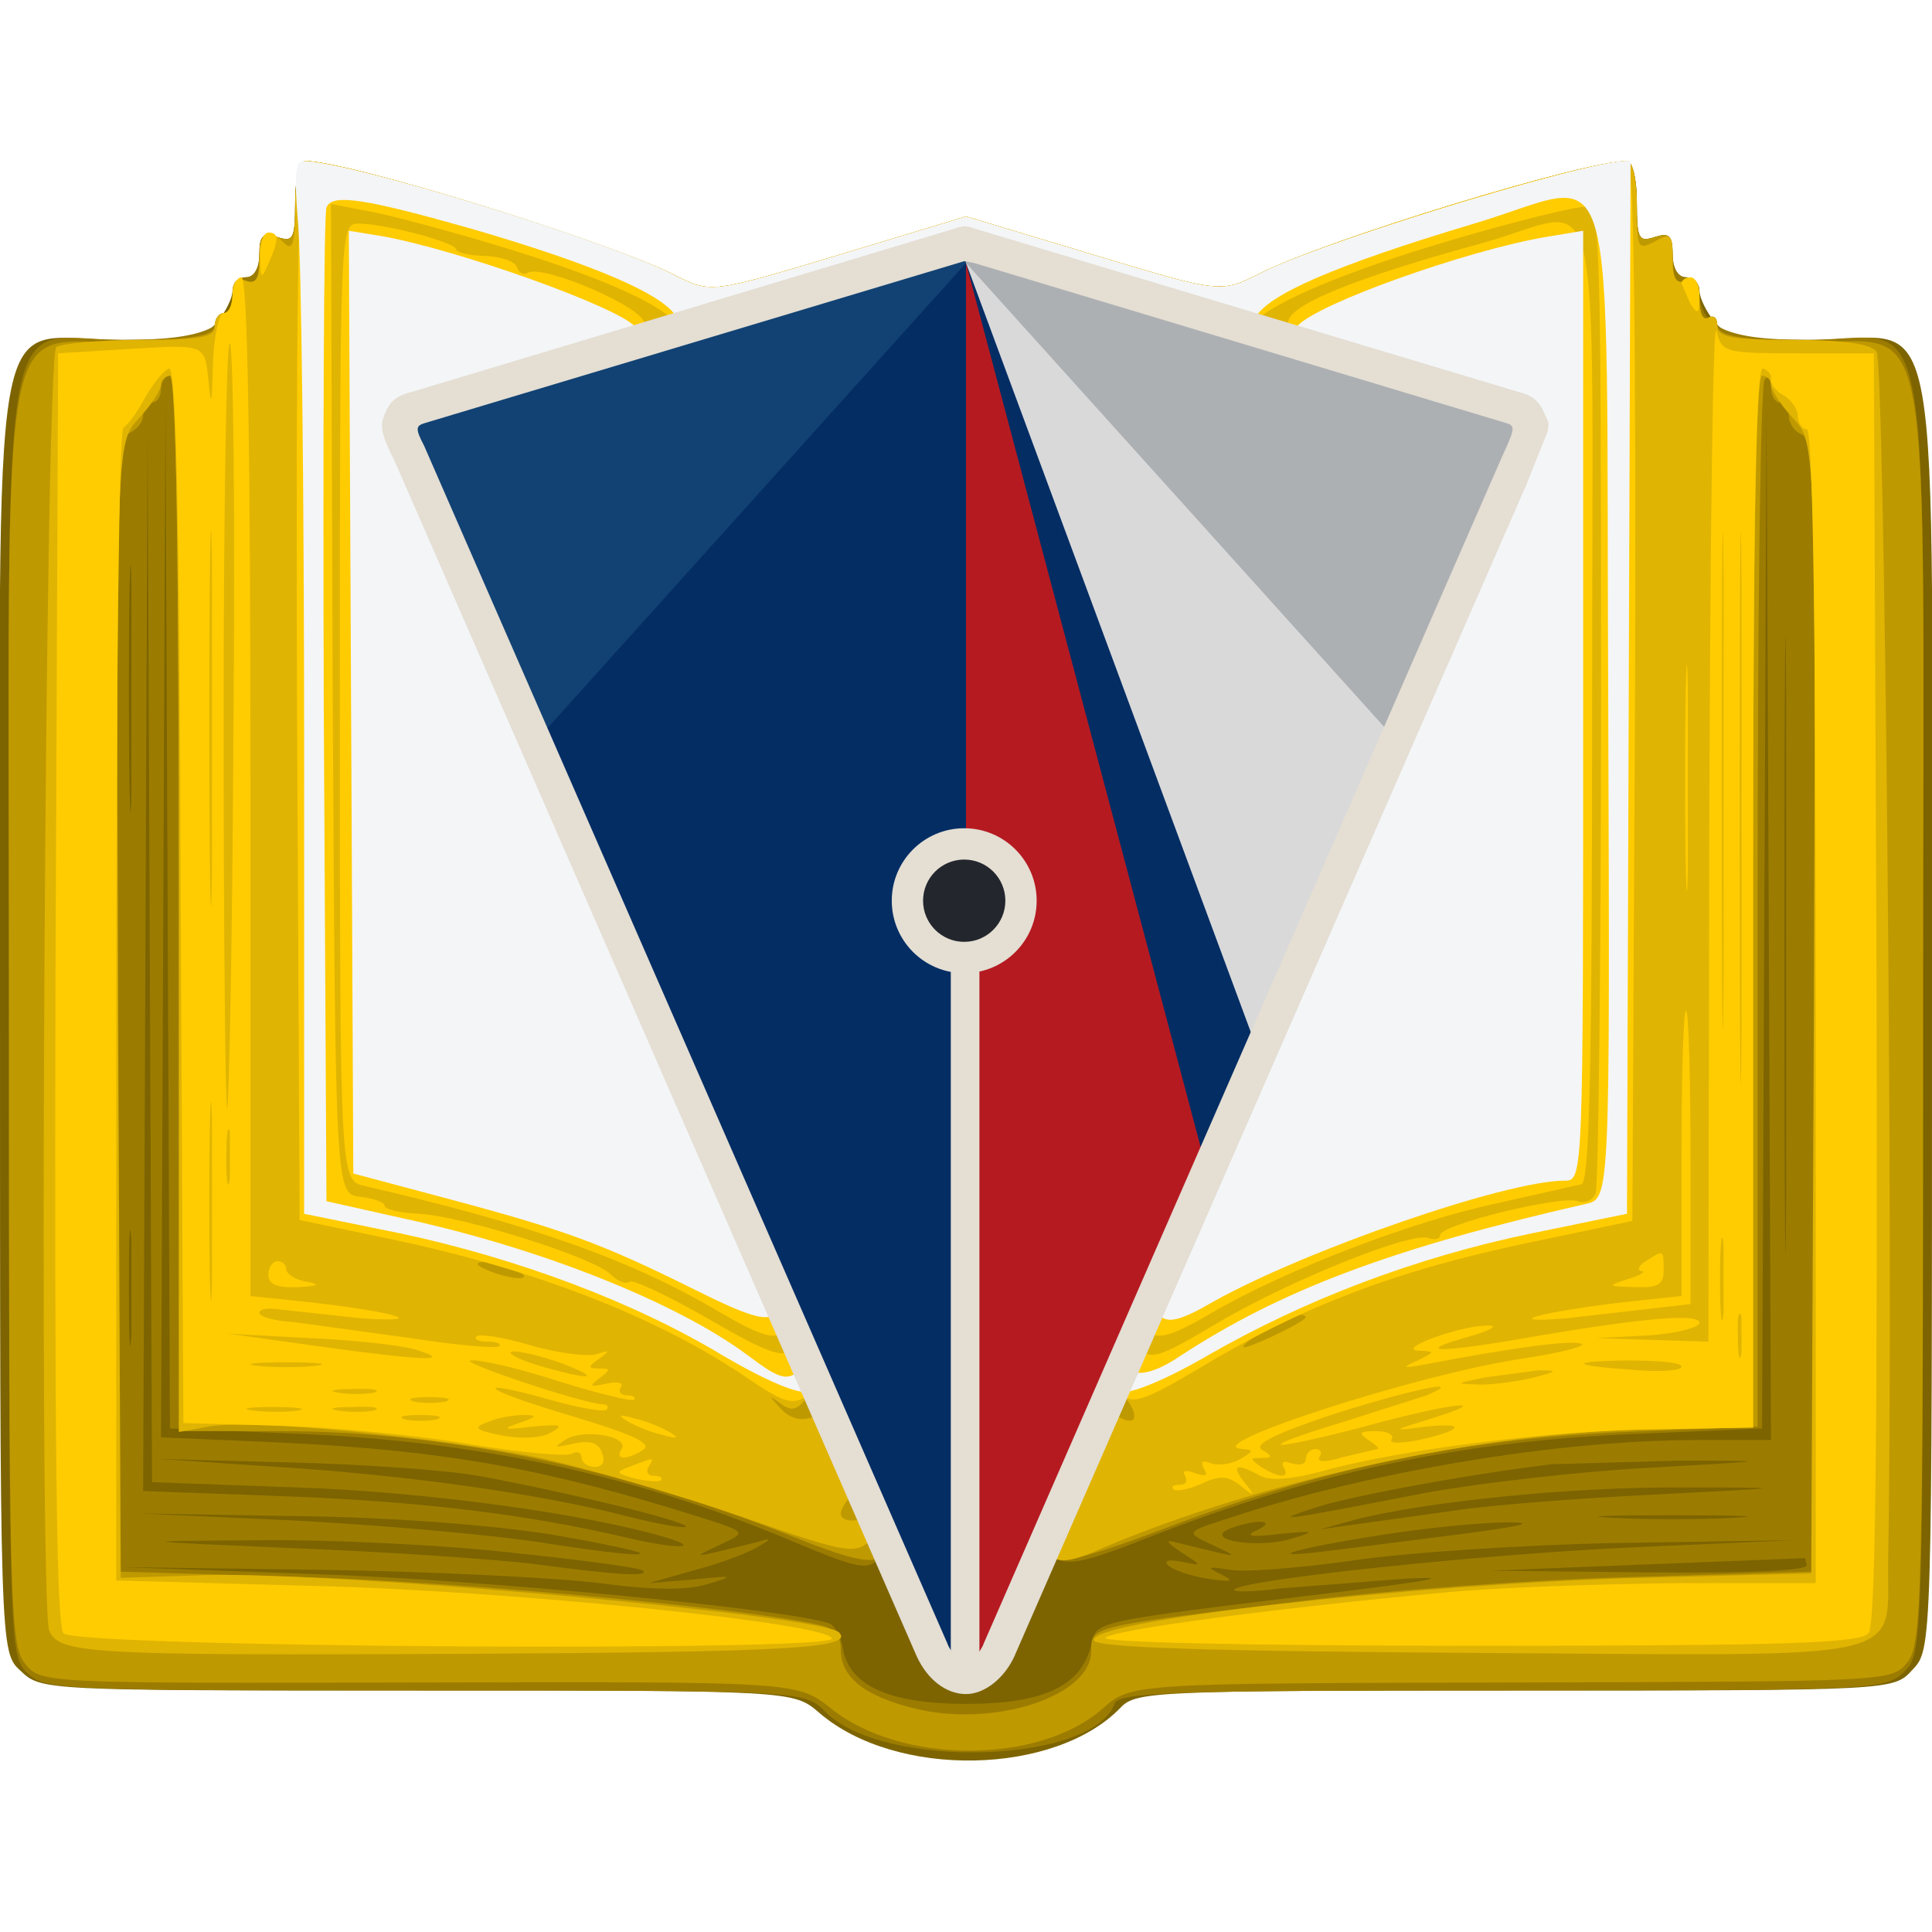
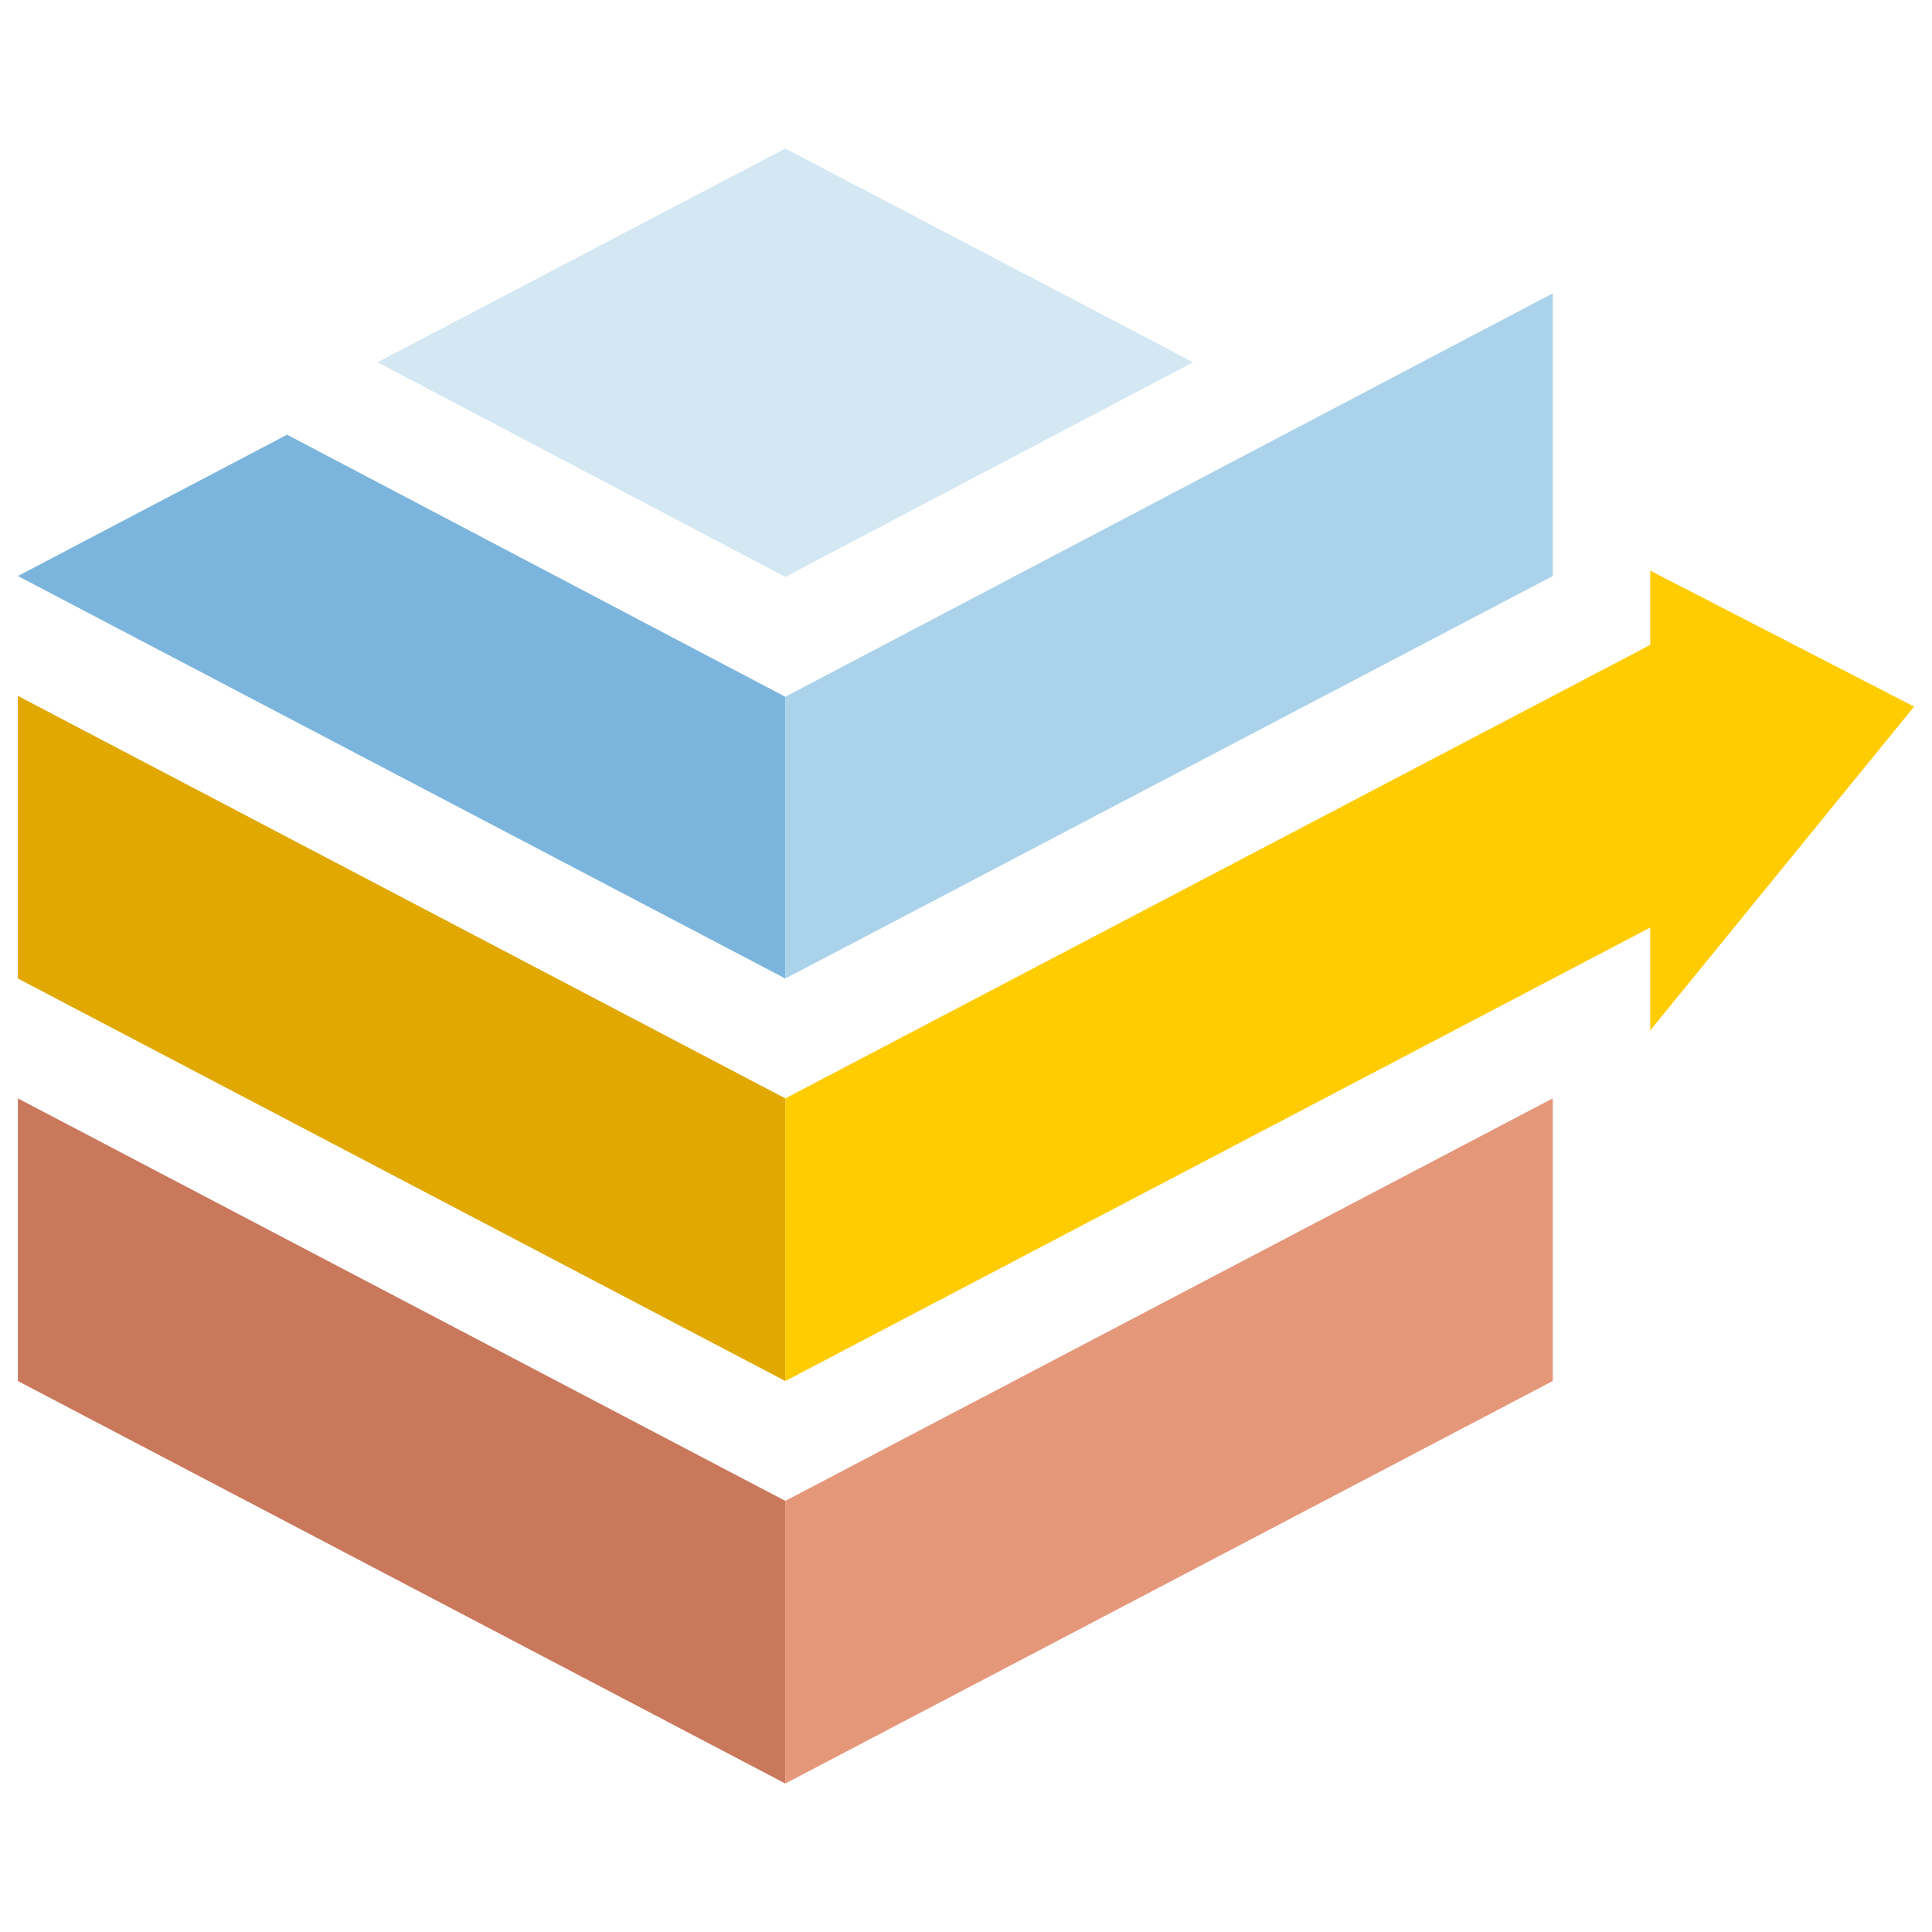
<svg xmlns="http://www.w3.org/2000/svg" viewBox="0 0 216 216">
-   <path d="M33 22.6c0 4.1-.2 4.5-2 3.9-1.6-.5-2-.2-2 1.9 0 1.6-.6 2.6-1.5 2.6-.8 0-1.5.7-1.5 1.5 0 .8-.8 2.4-1.7 3.5-1.5 1.7-3 2-11 2-14.8 0-13.3-8.4-13.3 75.5 0 71.2 0 71.2 2.3 73.3 2.3 2.2 2.6 2.2 44.4 2.2 42 0 42 0 44.9 2.5 8.6 7.4 26.4 7 33.7-.6 1.7-1.8 4-1.9 44.1-1.9 42.3 0 42.3 0 44.4-2.3 2.2-2.3 2.2-2.3 2.2-73.5 0-83.8 1.5-75.2-13.3-75.2-8 0-9.5-.3-11-2-.9-1.1-1.7-2.7-1.7-3.5 0-.8-.7-1.5-1.5-1.5-.9 0-1.5-1-1.5-2.6 0-2.1-.4-2.4-2-1.9-1.8.6-2 .2-2-3.9 0-2.6-.5-4.6-1.1-4.6-4.8 0-33.2 8.7-40.9 12.5-4.5 2.3-4.5 2.3-18.7-2l-14.3-4.3-14.2 4.3c-14.3 4.3-14.3 4.3-18.3 2.3-7.4-3.8-36.6-12.8-41.4-12.8-.6 0-1.1 2-1.1 4.6z" fill="#7d6400" />
-   <path d="M33 22.6c0 4.1-.2 4.5-2 3.9-1.6-.5-2-.2-2 1.9 0 1.6-.6 2.6-1.5 2.6-.8 0-1.5.7-1.5 1.5 0 4.1-3.1 5.5-12.2 5.5-14.2 0-12.8-8.4-12.8 75.5 0 70.2 0 71.5 2 73.5 1.9 1.9 3.3 2 44.5 2 42.4 0 42.4 0 44.8 2.4 6.5 6.5 29.8 5.8 32.3-.9.5-1.3 5.8-1.5 43.3-1.5 41.6 0 42.8-.1 44.9-2 2.2-2.1 2.2-2.1 2.2-74 0-83.7 1.5-75-13-75-8.9 0-12-1.4-12-5.5 0-.8-.7-1.5-1.5-1.5-.9 0-1.5-1-1.5-2.6 0-2.1-.4-2.4-2-1.9-1.8.6-2 .2-2-3.9 0-2.6-.5-4.6-1.1-4.6-4.8 0-33.2 8.7-40.9 12.5-4.5 2.3-4.5 2.3-18.7-2l-14.3-4.3-14.2 4.3c-14.3 4.3-14.3 4.3-18.3 2.3-7.4-3.8-36.6-12.8-41.4-12.8-.6 0-1.1 2-1.1 4.6zM33.3 160.3c20.2.8 38.1 4.7 55.5 12.1 7.2 3 8.2 3.2 9.5 1.8 1.4-1.3 1.9-.8 4.9 5.4 1.9 4 3.9 6.9 4.8 6.9.9 0 2.9-2.9 4.7-6.8 2.9-6 3.5-6.6 5.1-5.6 1.5 1 3.5.6 10.3-2.1 19.2-7.5 35.2-10.9 55.1-11.7l13.8-.6.5-115.2.5 116.5-8.2 0c-15.6 0-36.6 3.5-52.3 8.7-5 1.6-5 1.6-2 3 2.8 1.3 2.9 1.4.3.8l-4.5-1.1c-1.1-.3-.8.1.7 1.1 2.5 1.6 2.5 1.6.1 1.1-1.5-.3-2-.1-1.5.4.5.5 2.5 1.2 4.4 1.5 2.8.4 3.1.3 1.5-.5-1.7-.8-1.5-.9 1-.5 1.7.3 7.7-.2 13.5-1 5.8-.9 19.3-1.8 30-2l19.5-.3-18 .8c-17.2.8-43.4 3.6-44.5 4.7-.3.3 2 .3 5-.1l14-1.1c5.7-.3 3.3.2-7.4 1.5-28.1 3.4-26.9 3.2-27.6 5.9-1.1 4.6-5.3 6.6-14 6.6-8.7 0-13.2-2.1-13.8-6.4-.2-1.2-.9-2.4-1.5-2.6-4.6-1.6-39-4.9-57.2-5.5l-22-.8 22.5.3c12.4.2 26.4.9 31.1 1.5 6 .8 9.7.8 12 .1 3.1-.9 3-1-1.6-.5l-5 .4 5.3-1.5c3-.8 6.1-2 7-2.6 1.5-.9 1.5-1-.1-.5l-4.5 1.1c-2.6.6-2.5.5.3-.8 3-1.4 3-1.4-2-3-17.4-5.5-28.6-7.5-46.7-8.4l-13.8-.6.5-116.2.5 115.2zM33.3 166.3c14.7.5 32.5 3 41.2 5.6 4.2 1.3 1 1.3-4.5 0-11.1-2.6-22.7-4-37.7-4.6l-16.3-.6.5-119.2.5 118.2zM199.7 133.8c-.1 15.2-.2 2.5-.2-28.3 0-30.8.1-43.3.2-27.7zM14.7 88.2c-.1 6.2-.3 1.2-.3-11.2 0-12.4.2-17.4.3-11.3zM14.7 149.2c-.2 2.9-.3.6-.3-5.2 0-5.8.1-8.1.3-5.3zM53.5 165c10.3 1.9 23.7 5.2 23.2 5.7-.3.2-3.1-.3-6.3-1.1-9.9-2.6-25.2-4.7-39.4-5.6l-13.5-.9 15 .4c8.3.2 17.7.9 21 1.5zM184.4 164.1c-7.7.4-18.9 1.7-25 2.8-16.4 3.2-17.4 3.3-12.5 1.7 3.8-1.3 17.4-3.8 26.6-4.9l14-.4c11 0 11 0-3.1.8zM185 167.1c-8.5.4-18.6 1.2-22.5 1.8l-15 2.1 4-1.1c7.8-2 24.2-3.7 36.5-3.6 12.5 0 12.5 0-3 .8zM61.3 171.5c5.9 1 10.6 2 10.3 2.2-.2.3-5.1-.3-10.8-1.2-5.7-.9-18.3-2-27.9-2.5l-17.4-.8 17.5.3c10.5.1 21.8 1 28.3 2zM193.8 169.7c-3.8.2-9.8.2-13.5 0-3.8-.2-.7-.3 6.7-.3 7.4 0 10.5.1 6.8.3zM140.5 171.1c-1.4.6-.7.8 2.5.4 4-.4 4.2-.3 1.5.5-3.7 1.2-10.2.2-7-1.1 2.9-1.1 5.5-1 3 .2zM163.5 171.5l-15 1.9c-8.1 1-3.7-.3 6-1.8 5-.8 11.3-1.4 14-1.4 3.4 0 1.8.4-5 1.3zM57.3 173.6c7.8.8 14.4 1.7 14.6 2 .7.7-2.9.5-11.9-.7-4.7-.6-16.8-1.4-27-1.8-18.5-.8-18.5-.8-4.2-.9 7.9-.1 20.7.5 28.5 1.4zM202 175c0 .6-6.4.9-17.7.8l-17.8-.2 35.3-1.4z" fill="#9c7c00" />
-   <path d="M33 22.6c0 4.1-.2 4.5-2 3.9-1.7-.5-2-.2-2 2.4 0 2.3-.4 2.9-1.5 2.5-1-.4-1.5 0-1.5 1.5 0 1.2-.4 2.1-1 2.1-.5 0-1 .6-1 1.4 0 1.1-2.2 1.5-9.6 1.8-14.9.5-13.4-7.8-13.4 75.3 0 66 .1 70.4 1.8 72.5 1.8 2.2 1.8 2.2 44 2.1 42.3-.1 42.3-.1 46.1 2.9 7.8 6.3 23.3 6.3 30.4 0 3.2-2.8 3.2-2.8 45.7-2.9 42.1-.1 42.5-.1 44.2-2.2 1.7-2 1.8-7 1.8-72.9 0-83 1.6-74.3-13.6-74.8-7.4-.3-9.4-.7-9.4-1.9 0-.8-.4-1.1-1-.8-.6.4-1-.5-1-2 0-2-.4-2.6-1.5-2.1-1.1.4-1.5-.2-1.5-2.5 0-2.6-.3-2.9-2-2.4-1.8.6-2 .2-2-3.9 0-2.6-.5-4.6-1.1-4.6-4.8 0-33.2 8.7-40.9 12.5-4.5 2.3-4.5 2.3-18.7-2l-14.3-4.3-14.2 4.3c-14.3 4.3-14.3 4.3-18.3 2.3-7.4-3.8-36.6-12.8-41.4-12.8-.6 0-1.1 2-1.1 4.6zM20 101l0 59 11.3 0c17.9 0 37.6 4 56.6 11.5 7.2 2.9 9.5 3.4 10.6 2.5 1.2-1 2 .1 4.7 5.7 1.9 3.9 3.9 6.8 4.8 6.8.9 0 2.9-2.9 4.8-6.9 2.7-5.6 3.5-6.6 4.7-5.6 1.1.9 3.9.2 13.2-3.3 17.4-6.6 32.7-9.8 50.8-10.6l15-.6 0-58.2c0-32 .3-58.5.8-58.9.4-.4.7 0 .7.9 0 1 .5 1.7 1 1.7.6 0 1 .7 1 1.5 0 .9.7 1.8 1.5 2.1 1.3.5 1.5 8.6 1.5 63.9l0 63.2-20.2.6c-11.2.3-27.9 1.5-37.3 2.7-23.9 2.9-23.5 2.8-23.5 5.6 0 5.1-11 8.6-19.8 6.4-5.6-1.4-8.2-3.5-8.2-6.6 0-1.6-.7-2.4-2.7-2.8-8.7-1.9-40.6-4.8-58-5.3l-20.3-.6 0-63.4c0-55.4.2-63.4 1.5-63.9.8-.4 1.5-1.2 1.5-2 0-.8.5-1.4 1-1.4.6 0 1-.7 1-1.5 0-.8.5-1.5 1-1.5.7 0 1 20.3 1 59z" fill="#bf9900" />
-   <path d="M33 23.2c0 4-.3 4.9-1.2 4-1.9-1.9-2.8-1.4-2.8 1.8 0 2.2-.4 2.8-1.5 2.4-1-.4-1.5 0-1.5 1.5 0 1.2-.4 2.1-1 2.1-.5 0-1 .7-1 1.5 0 1.2-1.6 1.5-8.2 1.5-4.6 0-8.9.4-9.5.8-1.3.8-2 140.1-.8 143.5 1.1 2.6 4.4 2.8 46.7 2.6 35.8-.2 43.4-.6 41.6-2.4-1.9-1.9-55.9-6.8-70.8-6.4l-9.5.3-.3-63.4c-.2-63.5-.2-63.5 2.3-66.2 1.4-1.5 2.5-3.2 2.5-3.8 0-.5.5-1 1-1 .7 0 1 20.3 1 59l0 59.1 3.3-.6c4.7-.9 26.2 1.2 37.5 3.6 5.3 1.2 15.3 4.1 22.2 6.5 11.4 4 12.6 4.2 14.2 2.7 1.6-1.4 2-1 5.5 6.3 2.2 4.7 4.4 7.9 5.3 7.9.9 0 2.9-2.9 4.8-6.9 2.6-5.4 3.5-6.6 4.6-5.7 1 .9 2.5.7 5.8-.8 17.9-7.6 42.9-13.1 61.6-13.3l11.2-.2 0-58.8c0-38.5.3-58.8 1-58.8.6 0 1 .5 1 1 0 .6 1.1 2.3 2.5 3.8 2.5 2.7 2.5 2.7 2.3 65.9l-.3 63.2-19 .5c-25.6.7-61.9 4.8-61.2 7 .3.8 12.2 1.2 43 1.4 49.6.3 45.6 1.2 45.8-10.6.6-33.5-.4-133.8-1.3-134.9-.7-.9-3.9-1.3-9.4-1.3-6.9 0-8.4-.3-8.4-1.6 0-.8-.4-1.2-1-.9-.6.4-1-.5-1-2 0-2-.4-2.6-1.5-2.1-1.1.4-1.5-.2-1.5-2.5 0-2.7-.2-2.9-2-1.9-1.9 1-2 .8-2-4 0-2.9-.5-5-1.1-5-4.8 0-33.2 8.7-40.9 12.5-4.5 2.3-4.5 2.3-18.7-2l-14.3-4.3-14.2 4.3c-14.3 4.3-14.3 4.3-18.3 2.3-7.4-3.8-36.6-12.8-41.4-12.8-.7 0-1.1 2.2-1.1 5.2zM57.5 142c1.3.5 1.4.9.5.9-.8 0-2.4-.4-3.5-.9-1.3-.5-1.4-.9-.5-.9.8 0 2.4.4 3.5.9zM145.9 147.4c-1 .9-6.9 3.6-6.9 3.2 0-.7 5.2-3.5 6.4-3.6.5 0 .7.2.5.4zM92.8 156.2c-.9 2.6-3.7 3.3-5.5 1.3-1.3-1.4-1.4-1.6-.2-.7 1.3 1 1.9.9 2.9-.3 1.5-1.8 3.3-2 2.8-.3zM126 156.5c.7.9 1 1.8.7 2.2-.8.7-3.7-1.5-3.7-2.8 0-1.4 1.6-1.1 3 .6zM97.6 168.9c-.8 1.3-3.6 1.5-3.6.3 0-.4.5-1.3 1.2-2 1.4-1.4 3.4 0 2.4 1.7z" fill="#e0b402" />
-   <path d="M33.2 77.2l.3 59.2 10.5 2.2c16.1 3.4 29.9 8.8 39.9 15.7 3.7 2.5 4.7 2.8 6.3 1.8 1.1-.7 2.1-1.1 2.2-.9l6.6 15.1c3.5 8.1 7 15.3 7.7 15.9 2.2 1.8 3.5-.3 10.4-16.2 7.3-17 6.5-15.6 8.4-14 1.2 1 2.6.5 8.2-2.8 12.1-7.3 22.6-11.3 38.8-14.6l10-2.1.3-59.3c.1-41.8-.1-59.2-.9-59.2-4.8 0-33.2 8.7-40.9 12.5-4.5 2.3-4.5 2.3-18.7-2l-14.3-4.3-14.2 4.3c-14.3 4.3-14.3 4.3-18.3 2.3-7.4-3.8-36.6-12.8-41.4-12.8-.8 0-1 17.4-.9 59.2zM52.4 26.5c11.8 3.4 19 6.3 22.2 8.7 2.5 2 2.5 2.2.8 2.9-2.4.8-3.4.3-3.4-2 0-1.7-11.3-6.6-13-5.6-.5.3-1 0-1.2-.6-.2-.7-1.8-1.2-3.6-1.3-1.8 0-3.2-.4-3.2-.7 0-.8-8-2.9-10.9-2.9-2.1 0-2.1.2-2.1 53.5 0 53.5 0 53.5 2.8 54.1 18.2 4.2 29.5 8.1 39.5 14 4.4 2.6 6.2 3.2 7.2 2.4.8-.7 1.6-.7 1.9-.2.3.6-.1 1.5-.8 2.1-1.2 1-3.1.2-9.5-3.5-4.5-2.6-8.4-4.4-8.7-4.1-.4.3-1.3 0-2.1-.8-1.8-1.9-16.8-6.6-21.5-6.8-2.1-.1-3.8-.5-3.8-.9 0-.4-1.2-.8-2.7-1-2.8-.3-2.8-.3-3.1-55.7l-.2-55.3 3.6.7c2 .3 7.3 1.7 11.8 3zM179 77.4c0 29.9-.3 55.1-.6 56-.3.8-1.2 1.2-2 .9-1.8-.7-15.4 2.6-15.4 3.8 0 .4-.6.6-1.3.3-2-.7-15.9 4.9-23.9 9.7-6.4 3.8-7.2 4-8.6 2.5-1.9-1.9-.9-3.4 1.2-1.7 1.1.9 2.6.5 7.2-2.2 8.1-4.7 22.3-10.2 31.9-12.2l9.3-2.1c.9-.3 1.2-11.9 1.2-53.9 0-61.6 1.5-55.2-12-51.4-14.6 4-22 7-22 9 0 2.2-1 2.8-3.3 2-4.7-1.7 6.9-7.3 26.3-12.6 4.7-1.3 9.3-2.4 10.3-2.4 1.6-.1 1.7 3.1 1.7 54.3zM29.1 28.7c0 2.5.1 2.6.9.8 1.2-2.7 1.2-3.5 0-3.5-.5 0-1 1.2-.9 2.7zM26 33c0 1.1-.4 2-1 2-.5 0-1.1 2.6-1.2 5.7-.1 4.6-.2 5-.5 1.8-.4-4-.4-4-8.6-3.5l-8.2.5-.3 70.9c-.1 51.5.1 71.3.9 72.2 1.3 1.6 85.9 2.1 85.9.6 0-1.7-36.3-5.4-58.2-5.9l-21.8-.6 0-64.2c0-35.4.3-64.5.8-64.7.4-.2 1.5-1.6 2.4-3.3.9-1.6 2.1-3.1 2.7-3.3.8-.3 1.2 17.3 1.3 58.8l.3 59.1 11 .3c6.1.2 15.6 1.1 21.2 2.1 5.7.9 10.7 1.4 11.3 1 .5-.3 1-.1 1 .4 0 .6.7 1.1 1.5 1.1.9 0 1.2-.6.8-1.6-.4-1.1-1.3-1.4-3.2-1-2.2.5-2.3.5-.8-.5 2.1-1.2 7.1-.3 6.2 1.1-.8 1.2.5 1.3 2.4.1 1.1-.7-1.1-1.7-7.7-3.7-5.1-1.5-9-2.9-8.8-3.2.3-.2 3 .4 6.1 1.3 3.2.9 6 1.4 6.3 1.1.3-.3.1-.6-.4-.6-2.4-.1-16.6-4.9-14.7-4.9 1.2-.1 5.7 1 10 2.4 4.2 1.3 7.9 2.2 8.2 2 .2-.3-.1-.5-.8-.5-.7 0-1-.4-.7-.9.4-.5-.4-.7-1.6-.4-1.9.4-2 .3-.8-.6 1.3-1 1.3-1.1 0-1.1-1.3 0-1.3-.2 0-1.1 1.2-.9 1.2-1-.3-.5-1 .3-4.3-.1-7.4-1-3-.9-5.7-1.3-6-1-.4.3.2.6 1.2.6 1 0 1.6.2 1.3.5-.3.3-4.7-.1-9.9-.9l-13.1-1.8c-2.1-.1-3.8-.6-3.8-1 0-.5 1-.6 2.3-.4l9.2 1c8 .5 3.4-.8-6.7-1.9l-5.8-.6 0-57c0-37.3-.3-56.9-1-56.9-.5 0-1 .9-1 2zM26.1 81.3c-.1 23.2-.5 42.4-.7 42.6-.2.2-.4-19.1-.4-42.9 0-23.8.3-43 .7-42.6.4.4.6 19.7.4 42.9zM23.7 97.2c-.1 9.5-.3 2-.3-16.7 0-18.7.2-26.5.3-17.3zM23.7 143.2c-.1 5.1-.3 1.2-.3-8.7 0-9.9.2-14.1.3-9.3zM25.7 131.7c-.2 1.6-.4.5-.4-2.2 0-2.8.2-4 .4-2.8zM46.5 150.9c4.5 1.4.5 1.2-11-.4l-10-1.4 9 .5c5 .2 10.4.8 12 1.3zM63 152.5c4.7 1.8 2.7 1.8-3 .1-2.5-.8-3.6-1.5-2.5-1.5 1.1 0 3.6.7 5.5 1.4zM35.3 152.7c-1.8.2-4.8.2-6.5 0-1.8-.2-.4-.4 3.2-.4 3.6 0 5 .2 3.3.4zM41.8 155.7c-1 .2-2.8.2-4 0-1.3-.2-.5-.4 1.7-.4 2.2-.1 3.2.1 2.3.4zM49.8 156.7c-1 .2-2.6.2-3.5 0-1-.3-.2-.5 1.7-.5 1.9 0 2.7.2 1.8.5zM33.3 157.7c-1.3.2-3.5.2-5 0-1.6-.2-.5-.4 2.2-.4 2.8 0 4 .2 2.8.4zM41.8 157.7c-1 .2-2.8.2-4 0-1.3-.2-.5-.4 1.7-.4 2.2-.1 3.2.1 2.3.4zM48.8 158.7c-1 .2-2.6.2-3.5 0-1-.3-.2-.5 1.7-.5 1.9 0 2.7.2 1.8.5zM58 159.1c-2 .7-1.7.8 1.5.4 3.2-.3 3.6-.2 2.2.6-1.1.7-3.4.8-5.5.4-3.1-.6-3.4-.9-1.7-1.5 1.1-.5 2.9-.8 4-.8 1.6 0 1.6.2-.5.9zM188 31.7l1 2.3c.8 1.2 1 1.1 1-.8 0-1.2-.4-2.2-1-2.2-.5 0-1 .3-1 .7zM191.1 92.2l-.1 57.8-12.5-.4 5.8-.3c3.1-.2 5.7-.9 5.7-1.4 0-1.1-6.2-.6-19.5 1.7-9.8 1.7-12.5 1.6-6.5-.1 2.5-.7 3.6-1.3 2.5-1.3-3-.1-10.4 2.6-8 2.8 2 .1 2 .1 0 1.1-1.8.8-1.7.9.5.5 11.1-2.1 16.1-2.7 17.7-2.4 1 .2-1.9 1-6.5 1.7-11.6 1.7-36.9 9.9-31.2 10.1 1.2.1 1.1.3-.3 1.1-1 .6-2.5.8-3.3.5-1-.4-1.2-.2-.8.6.5.8.2.9-1 .5-1-.4-1.5-.3-1.1.3.3.6.1 1-.6 1-.7 0-1 .2-.7.5.3.3 1.7 0 3.1-.6 2.1-1 3-.9 4.4.2 1.6 1.3 1.7 1.2.4-.4-1.5-1.9-.9-2.2 1.8-.7 1.2.6 3.6.4 7.2-.6 8.8-2.4 25.6-4.5 37.2-4.6l10.7-.2 0-59.4c0-41.9.3-59.3 1.1-59 .6.2 1 .7.9 1.2-.1.5.5 1.3 1.4 1.8.9.5 1.6 1.6 1.6 2.3 0 .8.5 1.5 1 1.5.7 0 1 22.2 1 64.5l0 64.5-15.7 0c-8.7.1-20.1.5-25.3 1-19.5 1.8-37.5 4.2-38.4 5.1-.6.5 15.1.9 41.6.9 34.7 0 42.8-.3 43.7-1.4.8-.9 1-20.7.9-72.2l-.3-70.9-8.5 0c-8.2 0-8.5-.1-9.1-2.5-.4-1.4-.7 23.5-.8 55.2zM194.7 115.2c-.1 13.9-.2 2.8-.2-24.7 0-27.5.1-38.9.2-25.3zM192.7 109.7c-.1 12.5-.2 2.5-.2-22.2 0-24.8.1-35 .2-22.8zM192.7 146.7c-.2 2.1-.4.4-.4-3.7 0-4.1.2-5.8.4-3.8zM194.7 151.2c-.2 1.3-.4.5-.4-1.7-.1-2.2.1-3.2.4-2.3zM188 152.8c0 .4-2.1.6-4.7.4-7.6-.5-8.3-1-1.5-1.1 3.4 0 6.2.2 6.2.7zM171.5 154c-1.6.4-4.3.8-6 .8-2.9-.1-2.9-.1.5-.8l6-.8c2.2 0 2.2.1-.5.8zM159.5 156l-9.4 3c-4 1.2-7.1 2.3-6.9 2.5.2.2 4.4-.7 9.3-2 9.4-2.6 15.2-3.3 7.5-.9-4.5 1.4-4.5 1.4-.6.9 4.6-.5 4.2.4-.8 1.5-2.1.4-3.4.4-3-.1.3-.5-.5-.9-1.8-.9-1.8 0-2 .2-.8 1 .8.5 1.3 1 1 1l-3.8.9c-2 .6-3 .6-2.7 0 .4-.5.1-.9-.4-.9-.6 0-1.1.5-1.1 1.1 0 .6-.7.8-1.6.5-.8-.3-1.2-.2-.9.4.8 1.3-.5 1.3-2.5 0-1.3-.9-1.3-1 0-1 1.3 0 1.3-.2.1-.9-1-.6 1.4-1.8 8-4 8.8-2.8 15.1-4.1 10.4-2.1zM188.4 87c0 11.3.2 15.9.3 10.2l0-20.5c-.1-5.6-.3-1-.3 10.3zM188 128.9l0 16-5.7.6c-9.7 1.1-15.1 2.5-7.3 1.9l14-1.6 0-16.4c0-9-.2-16.4-.5-16.4-.3 0-.5 7.2-.5 15.9zM184 141c-.8.5-1 1-.5 1.1.6 0-.1.5-1.5.9-2.4.8-2.3.8.8.9 2.6.1 3.2-.3 3.2-1.9 0-2.3 0-2.3-2-1zM30 142.5c0 1.1 1 1.5 3.3 1.4 2.3-.1 2.6-.3 1-.6-1.3-.2-2.3-.9-2.3-1.4 0-.5-.4-.9-1-.9-.5 0-1 .7-1 1.5zM70 158.8c.8.5 2.6 1.3 4 1.6 1.7.5 2 .4 1-.2-.8-.5-2.6-1.3-4-1.6-1.7-.5-2-.4-1 .2zM70.6 163.9c-1.9.7-1.8.8.4 1.4 1.3.3 2.6.4 2.9.2.2-.3-.1-.5-.8-.5-.7 0-.9-.5-.6-1 .7-1.1.7-1.1-1.9-.1z" fill="#ffcc01" />
-   <path d="M33.3 24.7c.4 3.8.7 30.2.7 58.9l0 52.1 10.8 2.2c13.1 2.8 26.2 7.7 36.1 13.7 4.8 2.8 8.3 4.3 9.6 4 1.8-.4 2.8 1.3 8.4 14.5 6.7 15.5 8.2 17.9 10.4 16.1.6-.6 4.1-7.8 7.7-16.1 5.4-12.5 6.8-15 8.3-14.5 1 .3 5-1.3 9.8-4.1 10.8-6.2 23.1-10.9 36.1-13.6l10.7-2.2.4-117.6c-.8-1.3-33.5 8.5-41.3 12.4-4.5 2.3-4.5 2.3-18.7-2l-14.3-4.3-14.2 4.3c-14.3 4.3-14.3 4.3-18.3 2.3-7.5-3.9-36.6-12.8-41.6-12.8-.9 0-1 1.8-.6 6.7zM52.8 25.6c13.7 4 21.7 7.4 22.9 10 1.5 3.3-1.8 3.9-4.7.9-2.2-2.3-19.9-8.6-28.3-10.1l-3.7-.6.5 105.4 10.5 2.8c13.1 3.5 17.2 5 27.3 10 6.2 3.1 8.3 3.8 9.4 2.9 1.5-1.3 1.5-1.4 3 2.2.9 2 .9 2.9 0 3.8-1.6 1.6-2.4 1.4-6-1.3-8-6-23.4-12.1-38.7-15.4l-8.5-1.9-.3-54.9c-.1-30.2 0-55.5.3-56.2.6-1.6 4.3-1 16.3 2.4zM179.8 78.2c.2 55.8.2 55.8-2.5 56.4-21.5 4.9-34.1 9.6-45.5 17.1-4.8 3.2-7.3 2-5.6-2.8 1.1-3.1 1.8-3.5 3.5-1.8.9.9 2.4.5 6-1.6 10.4-5.8 32.7-13.5 39.2-13.5 2.1 0 2.1 0 2.1-53.1l0-53.1-4.2.7c-8.8 1.5-25.4 7.4-27.7 9.9-2.9 3.1-6.4 2.5-4.8-.8 1.3-2.6 8.8-5.9 24.5-10.6 16.5-4.9 14.7-11.3 15 53.2z" fill="#f4f5f7" />
-   <path d="M107.8 27.9l63.2 18.9-62.2 142.5-1.8 0-62.2-142.5z" fill="#042d64" />
-   <path d="M108 29.4l-.2-1.5-63 18.9 15.5 35.6z" fill="#124273" />
-   <path d="M108 29.4l26.7 100.6-25.9 59.3-.8 0z" fill="#b61a21" />
-   <path d="M108 29.4l-.2-1.5 63.2 18.9-30.6 70.1z" fill="#d9d9da" />
-   <path d="M108 29.4l-.2-1.5 63.2 18.9-15.5 35.3z" fill="#adb0b3" />
-   <path d="M106.6 25.6l-60.5 18.2c-1.6.4-2.4.9-3 2.3-.7 1.5-.5 2.4 1 5.4l58.4 133.7c1.2 2.6 3.3 4.2 5.5 4.2 2.1 0 4.3-1.8 5.4-4.2l57.2-130.9 2.4-6c.2-.9.2-1-.3-2-.6-1.5-1.4-2.1-3-2.5l-60.6-18.2c-1.2-.4-1.3-.4-2.5 0zM108.9 29.4l59.5 17.9c1 .3 1 .6-.4 3.6l-58 132.8c-.4 1.1-1.3 1.9-2 1.9-.8 0-1.7-.8-2.1-1.9l-58.5-133.9c-1-1.9-.9-2.2.1-2.5l60.3-18.1z" fill="#e4ded3" />
-   <path d="M106.3 100.7h3.2V186.5h-3.2z" fill="#e4ded3" />
-   <circle cx="107.8" cy="100.7" fill="#e4ded3" r="8.1" />
-   <circle cx="107.8" cy="100.7" fill="#23262d" r="4.6" />
+   <path d="M87.8 16.6L133.4 40.5L87.8 64.5L42.2 40.5z" fill="#D4E8F4" />
+   <path d="M2 64.4L32.1 48.6L87.8 77.9L87.8 109.4z" fill="#7BB5DD" />
+   <path d="M87.8 77.9L173.6 32.8L173.6 64.4L87.8 109.4z" fill="#AAD2EA" />
+   <path d="M2 77.8L87.8 122.8L87.8 154.4L2 109.4z" fill="#E0A800" />
+   <path d="M87.8 122.8L184.5 72.1L184.5 63.8L214 79L184.5 115.2L184.5 103.7L87.8 154.4z" fill="#FFCC01" />
+   <path d="M2 122.8L87.8 167.8L87.8 199.4L2 154.4z" fill="#C9785C" />
+   <path d="M87.8 167.8L173.6 122.8L173.6 154.4L87.8 199.4z" fill="#E5977A" />
</svg>
